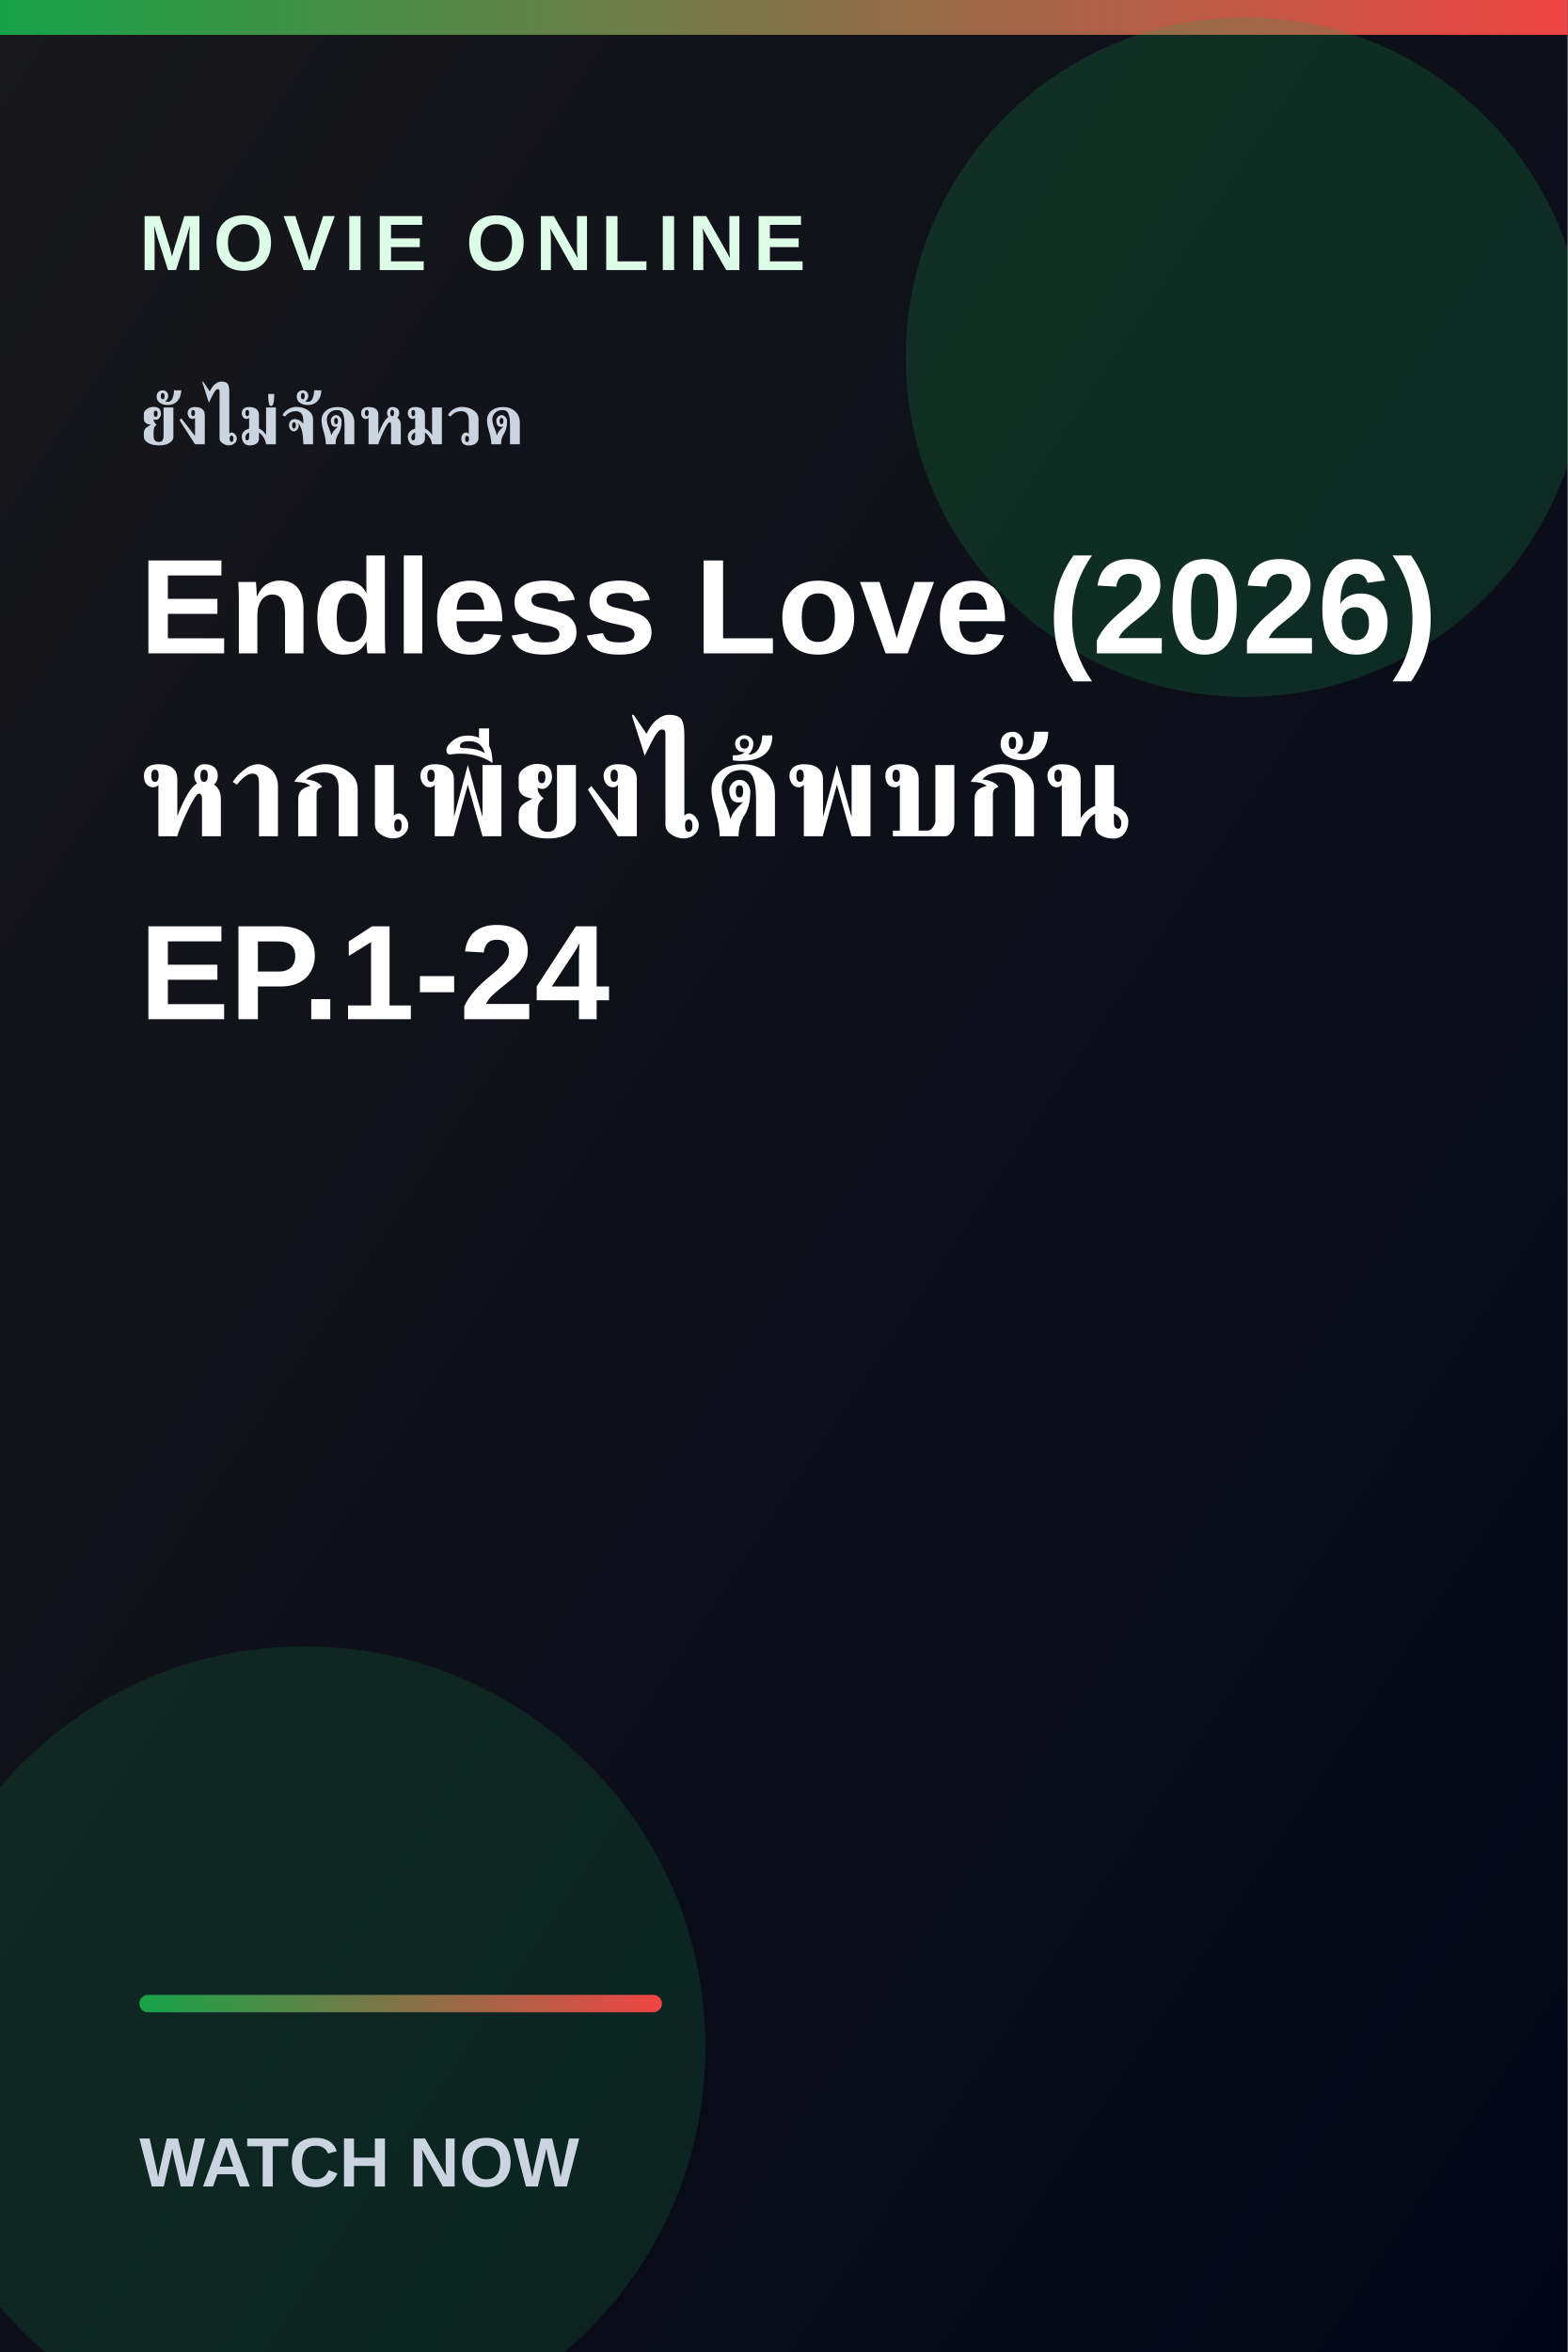
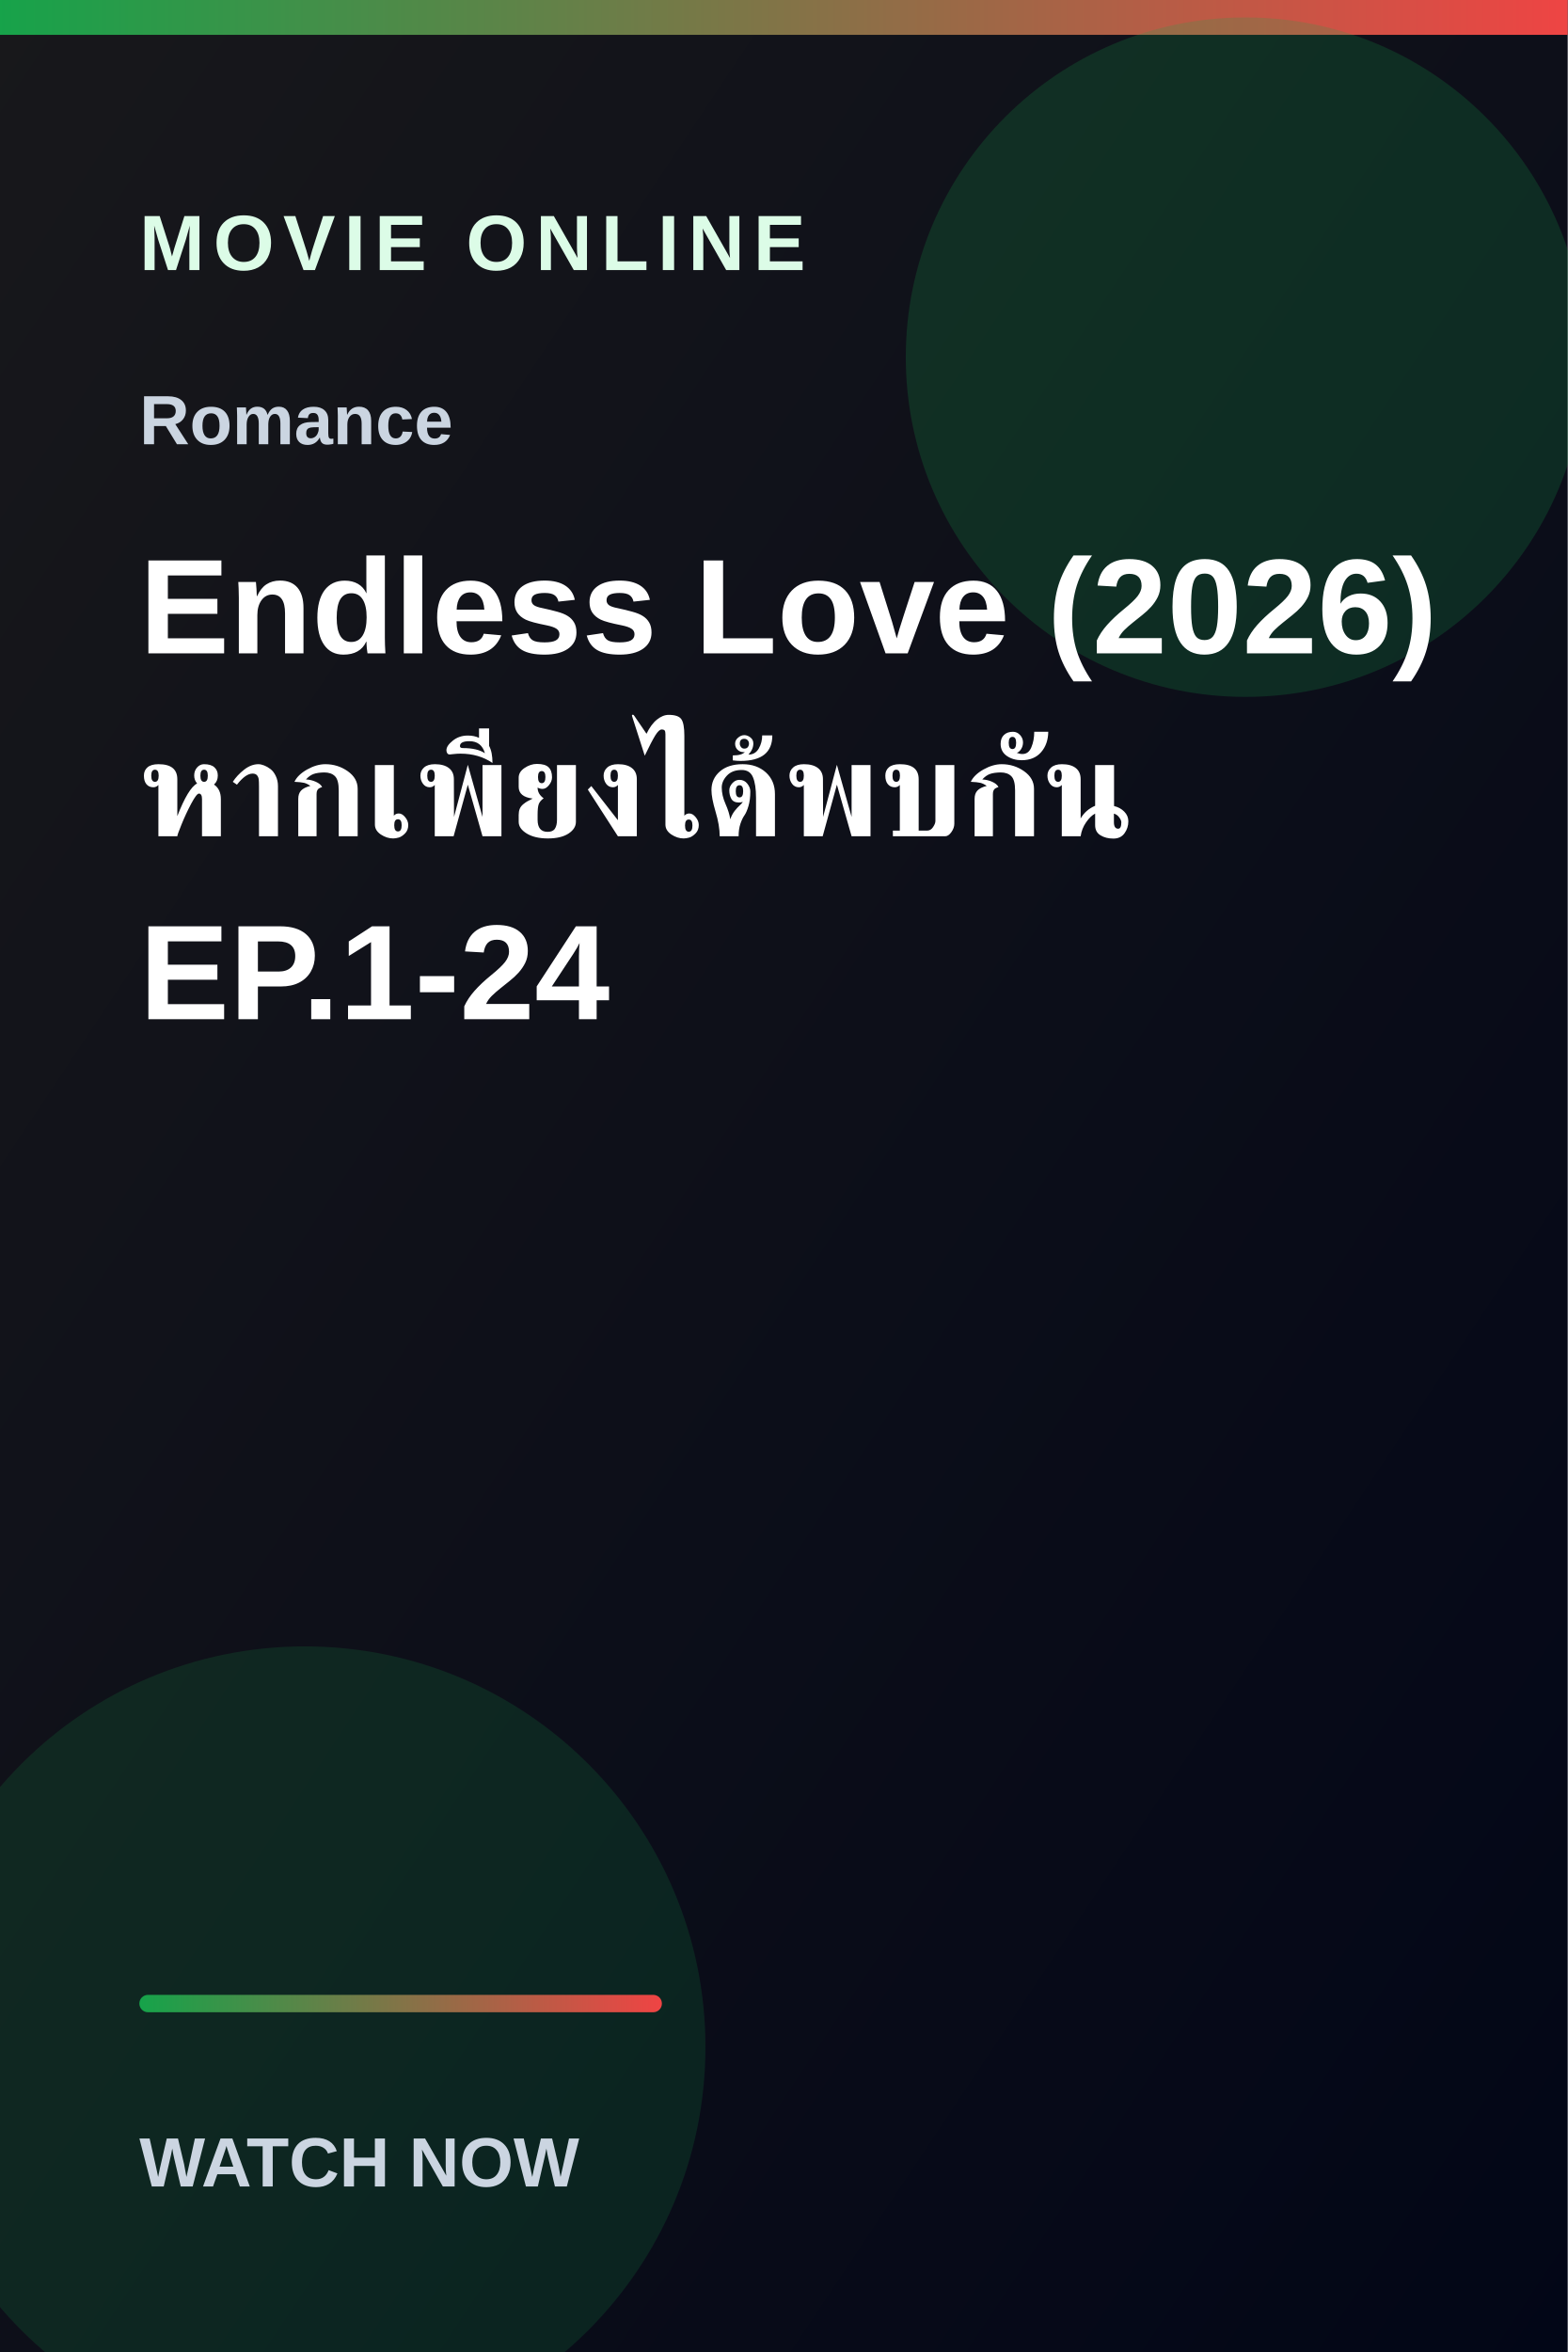
<svg xmlns="http://www.w3.org/2000/svg" width="360" height="540" viewBox="0 0 360 540" role="img" aria-label="Endless Love (2026) หากเพียงได้พบกัน EP.1-24">
  <defs>
    <linearGradient id="bg" x1="0" y1="0" x2="1" y2="1">
      <stop offset="0" stop-color="#18181b" />
      <stop offset="1" stop-color="#020617" />
    </linearGradient>
    <linearGradient id="accent" x1="0" y1="0" x2="1" y2="0">
      <stop offset="0" stop-color="#16a34a" />
      <stop offset="1" stop-color="#ef4444" />
    </linearGradient>
    <style>
      .brand { fill: #dcfce7; font: 700 18px Arial, sans-serif; letter-spacing: 2px; }
      .title { fill: #fff; font: 800 31px Arial, sans-serif; }
      .meta { fill: #cbd5e1; font: 600 16px Arial, sans-serif; }
    </style>
  </defs>
  <rect width="360" height="540" fill="url(#bg)" />
  <rect x="0" y="0" width="360" height="8" fill="url(#accent)" />
  <circle cx="286" cy="82" r="78" fill="#16a34a" opacity="0.2" />
  <circle cx="70" cy="470" r="92" fill="#16a34a" opacity="0.16" />
  <text x="32" y="62" class="brand">MOVIE ONLINE</text>
-   <text x="32" y="102" class="meta">ยังไม่จัดหมวด</text>
+   <text x="32" y="102" class="meta">Romance</text>
  <text x="32" y="150" class="title">Endless Love (2026)</text>
  <text x="32" y="192" class="title">หากเพียงได้พบกัน</text>
  <text x="32" y="234" class="title">EP.1-24</text>
  <rect x="32" y="458" width="120" height="4" rx="2" fill="url(#accent)" />
  <text x="32" y="502" class="meta">WATCH NOW</text>
</svg>
